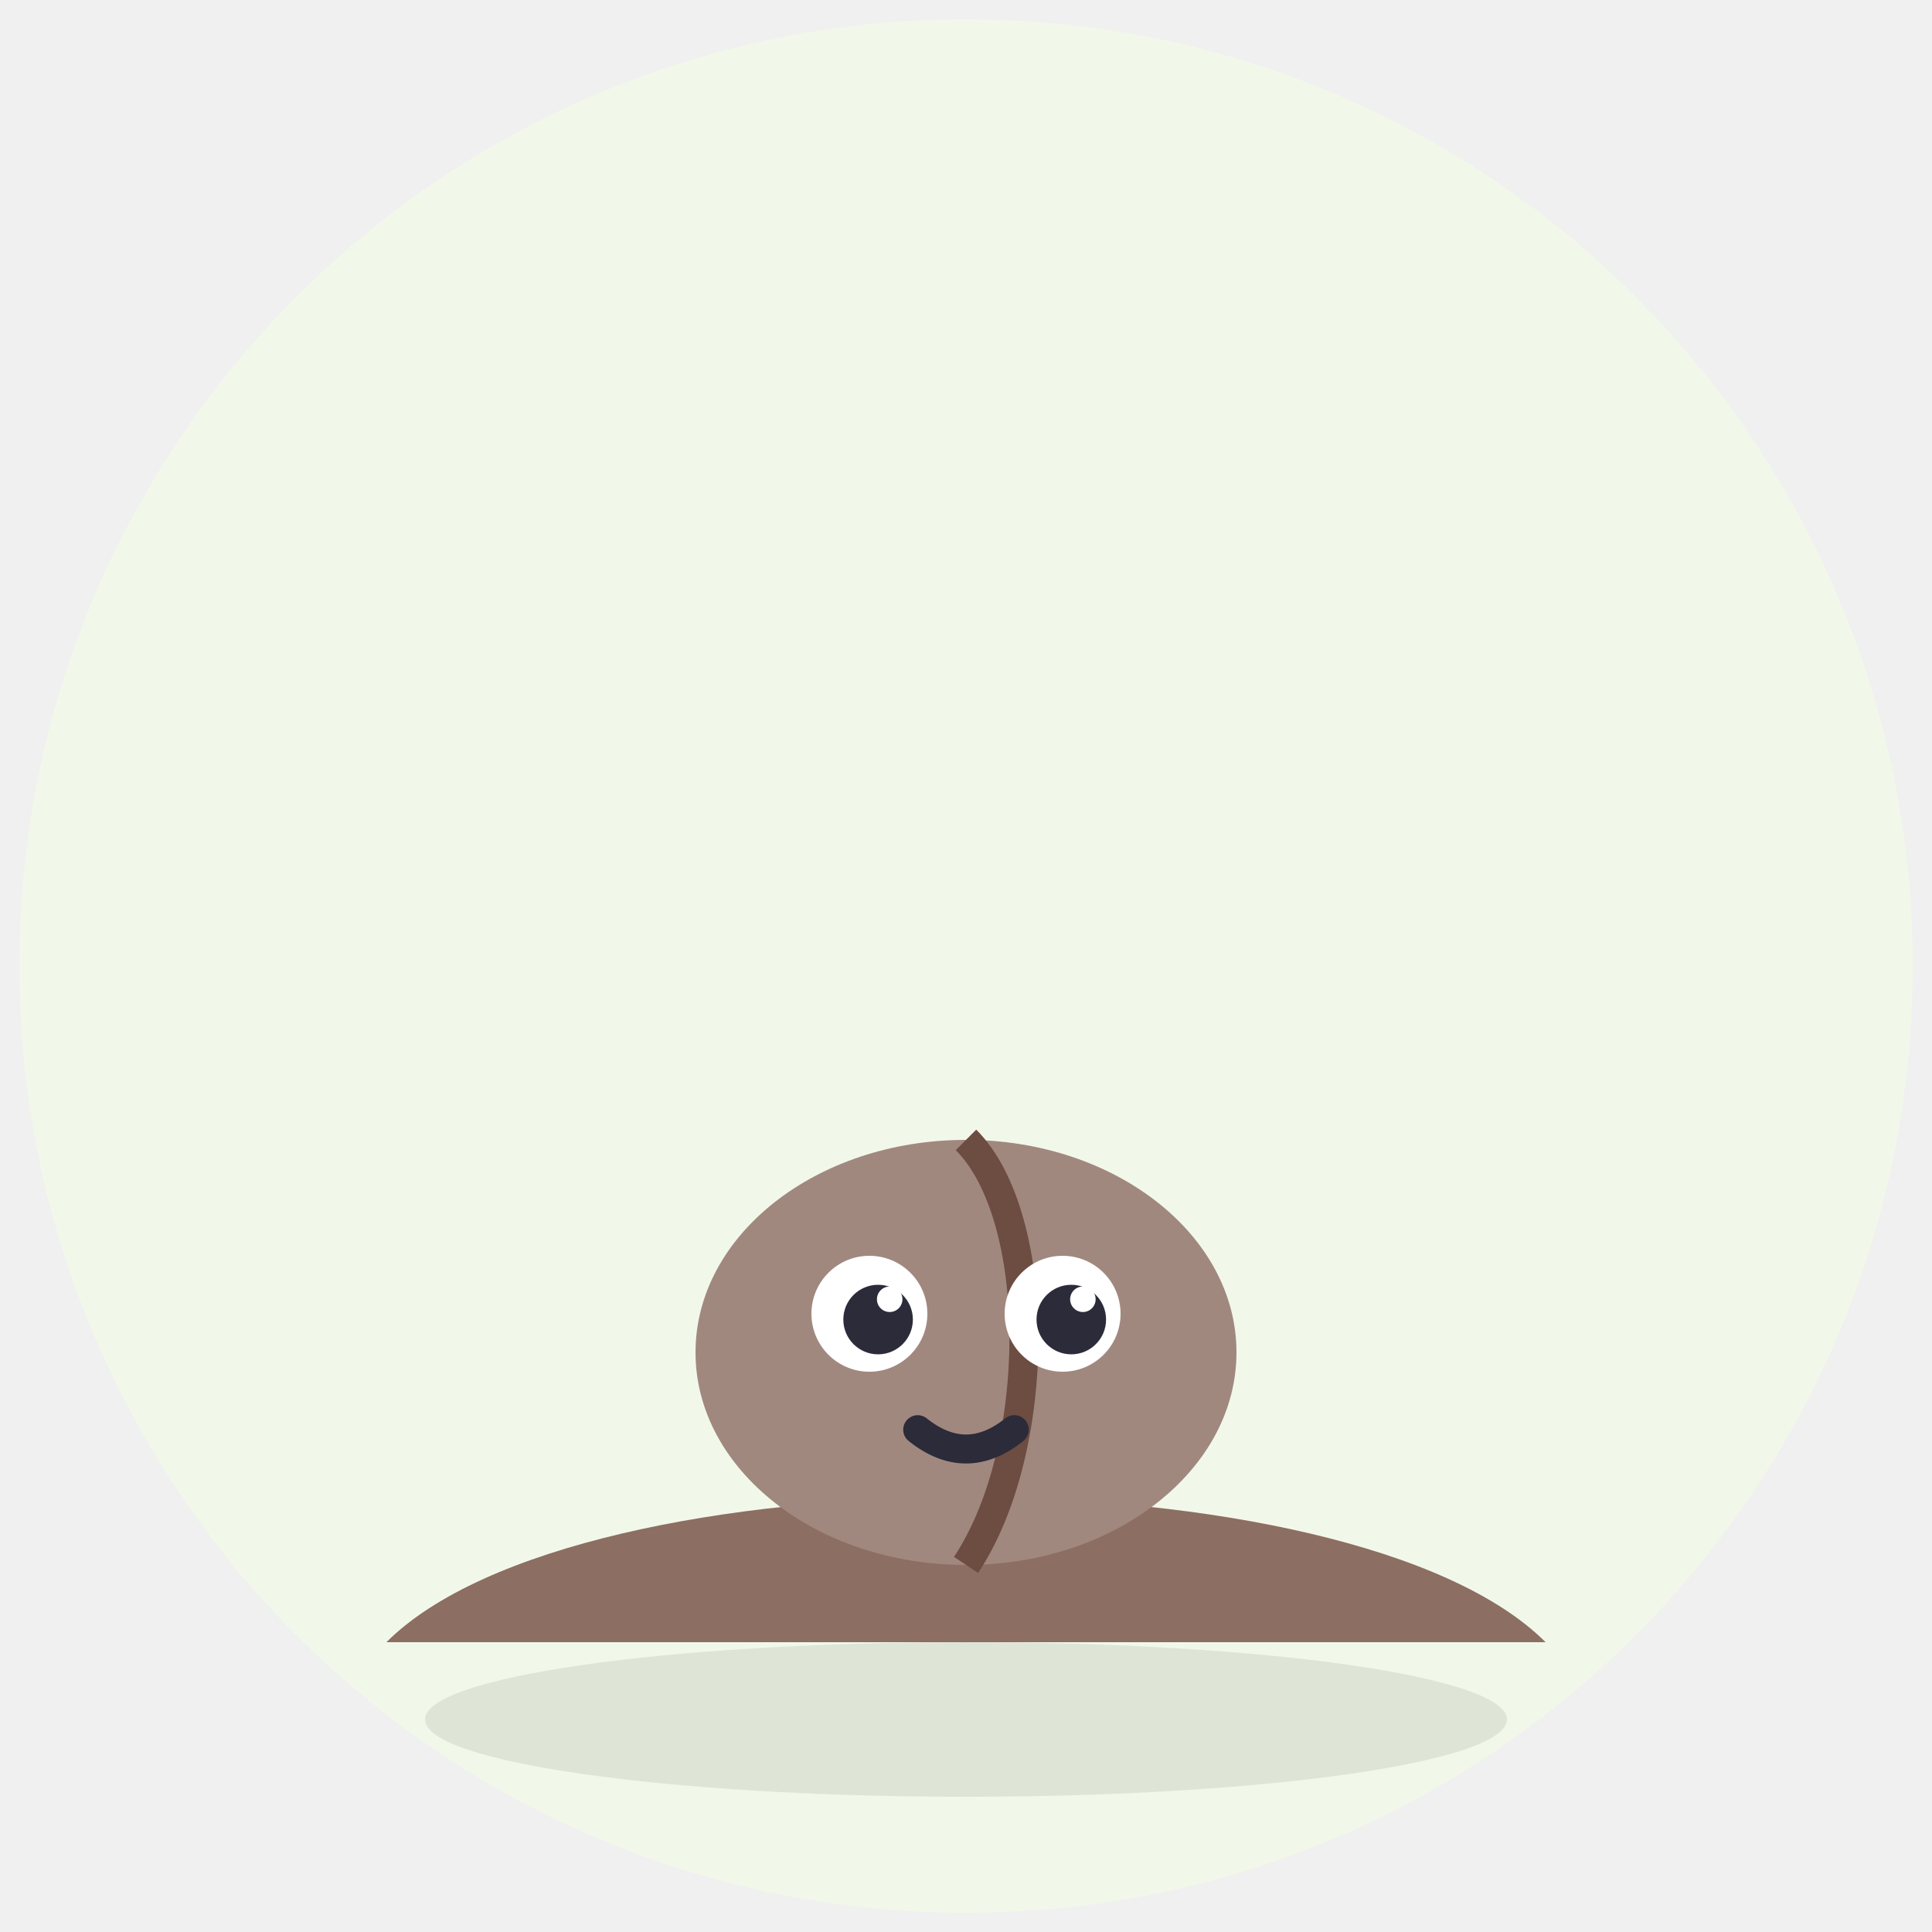
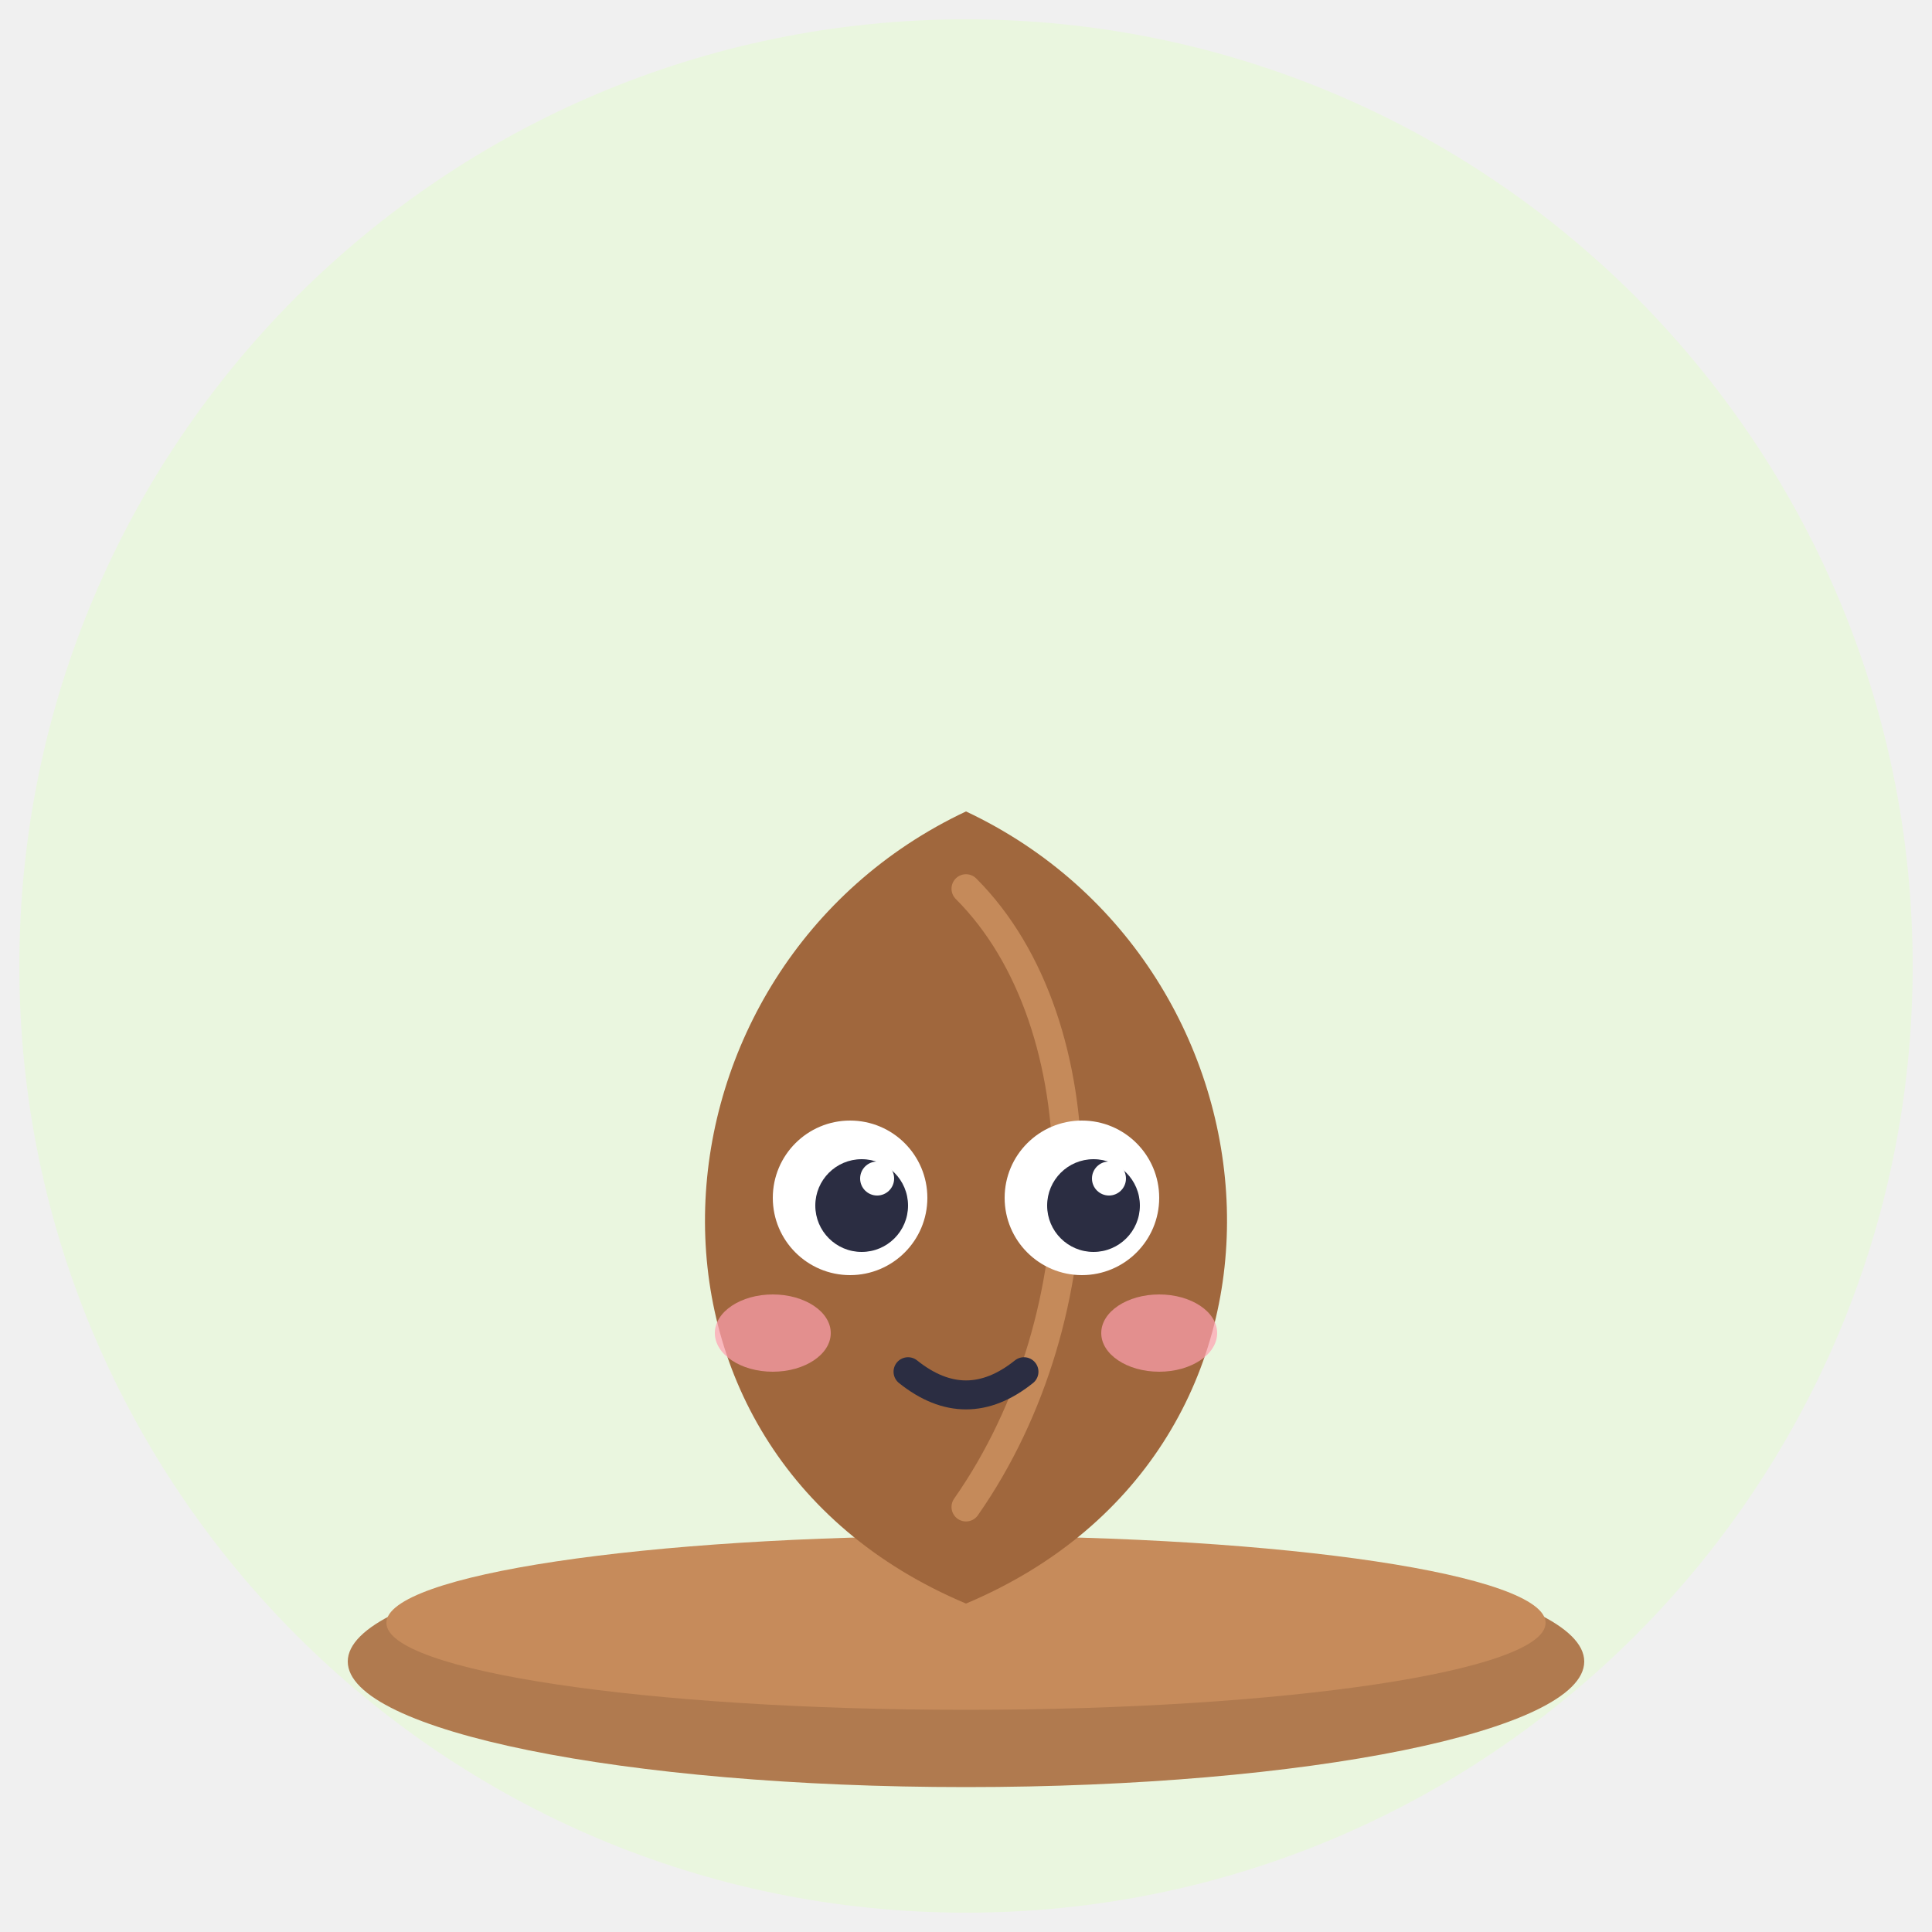
<svg xmlns="http://www.w3.org/2000/svg" viewBox="0 0 200 200" role="img" aria-label="Tohum: Tohum">
-   <circle cx="100" cy="100" r="98" fill="#f1f8e9" />
-   <ellipse cx="100" cy="178" rx="56" ry="8" fill="#000" opacity=".08" />
-   <path d="M40 170 C60 150 140 150 160 170Z" fill="#8d6e63" />
-   <ellipse cx="100" cy="140" rx="28" ry="22" fill="#a1887f" />
-   <path d="M100 118 C108 126 108 150 100 162" fill="none" stroke="#6d4c41" stroke-width="3" />
-   <circle cx="90" cy="136" r="6" fill="#fff" />
-   <circle cx="90.9" cy="136.6" r="3.6" fill="#2b2b3a" />
-   <circle cx="92.1" cy="134.5" r="1.32" fill="#fff" />
-   <circle cx="110" cy="136" r="6" fill="#fff" />
-   <circle cx="110.9" cy="136.6" r="3.6" fill="#2b2b3a" />
-   <circle cx="112.1" cy="134.5" r="1.32" fill="#fff" />
-   <path d="M95 148 Q100 152 105 148" fill="none" stroke="#2b2b3a" stroke-width="3" stroke-linecap="round" />
+   <circle cx="100" cy="100" r="98" fill="#eaf6df" />
+   <ellipse cx="100" cy="172" rx="64" ry="13" fill="#b07a4f" />
+   <ellipse cx="100" cy="168" rx="60" ry="9" fill="#c68b5b" />
+   <path d="M100 84 C134 100 138 150 100 166 C62 150 66 100 100 84Z" fill="#a0673d" />
+   <path d="M100 92 C114 106 114 136 100 156" fill="none" stroke="#c58a5a" stroke-width="3" stroke-linecap="round" />
+   <circle cx="88" cy="124" r="8" fill="#fff" />
+   <circle cx="89.2" cy="124.8" r="4.8" fill="#2b2d42" />
+   <circle cx="90.8" cy="122" r="1.76" fill="#fff" />
+   <circle cx="112" cy="124" r="8" fill="#fff" />
+   <circle cx="113.2" cy="124.8" r="4.8" fill="#2b2d42" />
+   <circle cx="114.8" cy="122" r="1.76" fill="#fff" />
+   <ellipse cx="80" cy="138" rx="6" ry="4" fill="#ff9fb0" opacity=".7" />
+   <ellipse cx="120" cy="138" rx="6" ry="4" fill="#ff9fb0" opacity=".7" />
+   <path d="M94 142 Q100 146.8 106 142" fill="none" stroke="#2b2d42" stroke-width="3" stroke-linecap="round" />
</svg>
